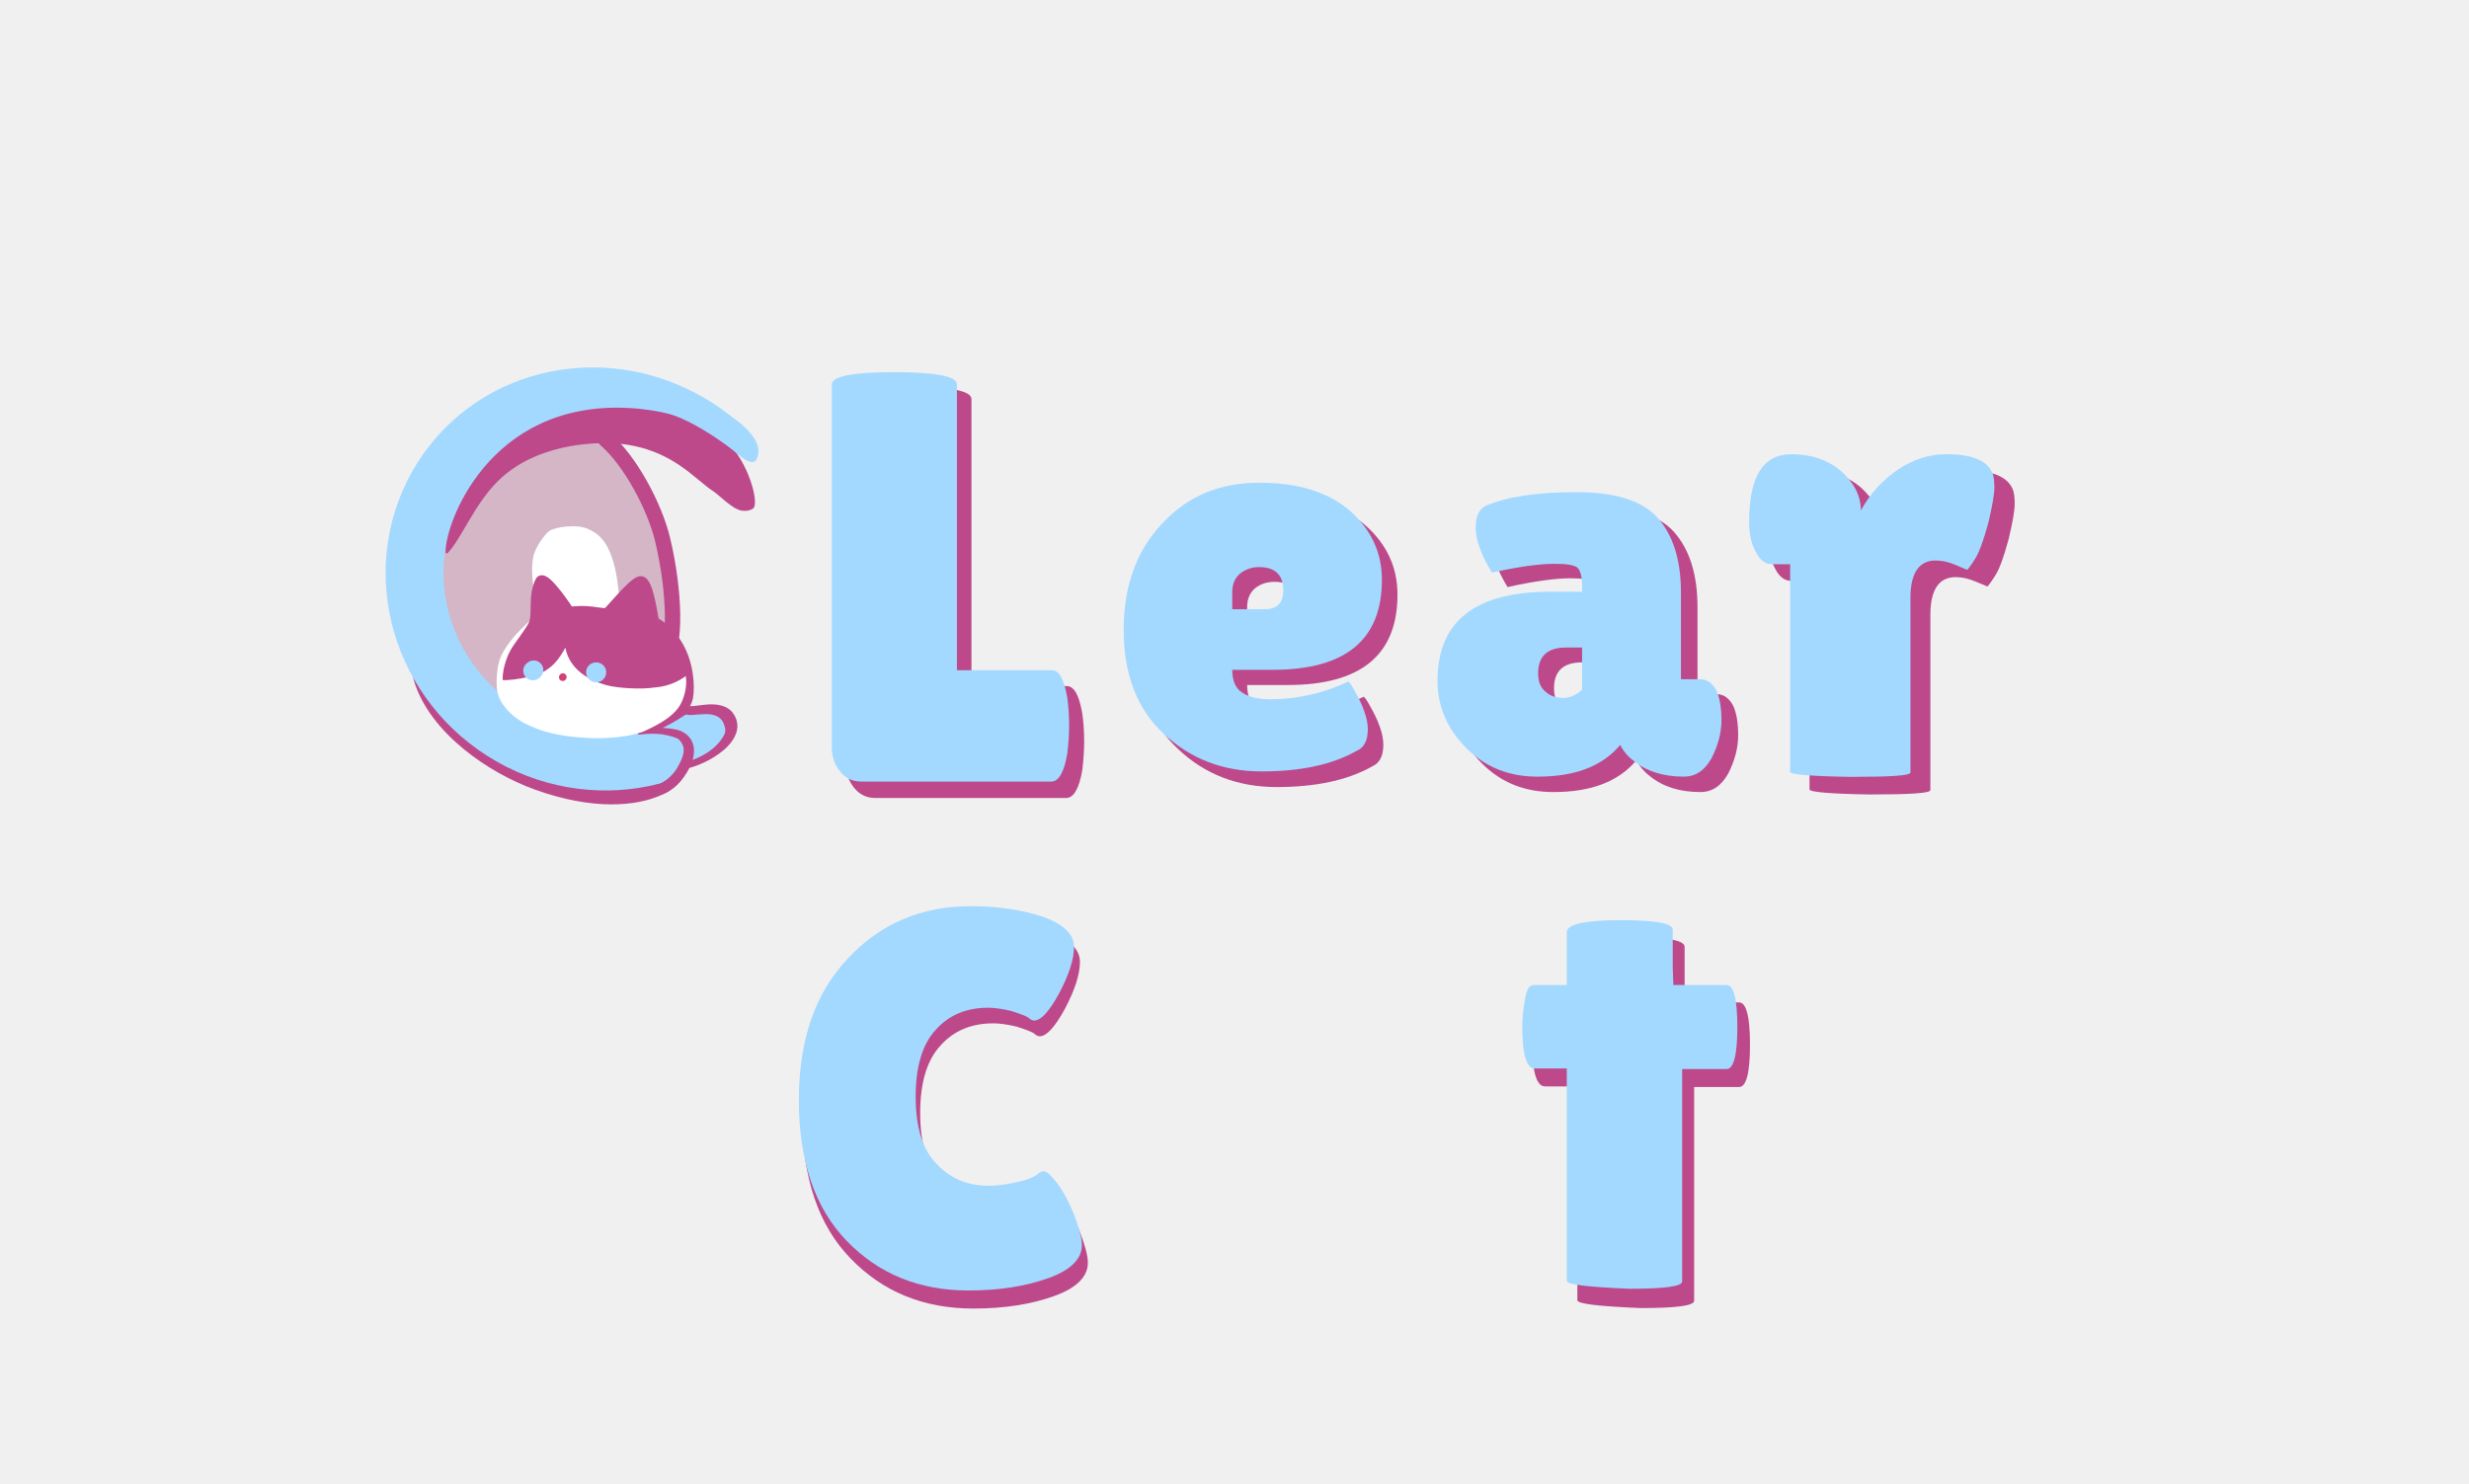
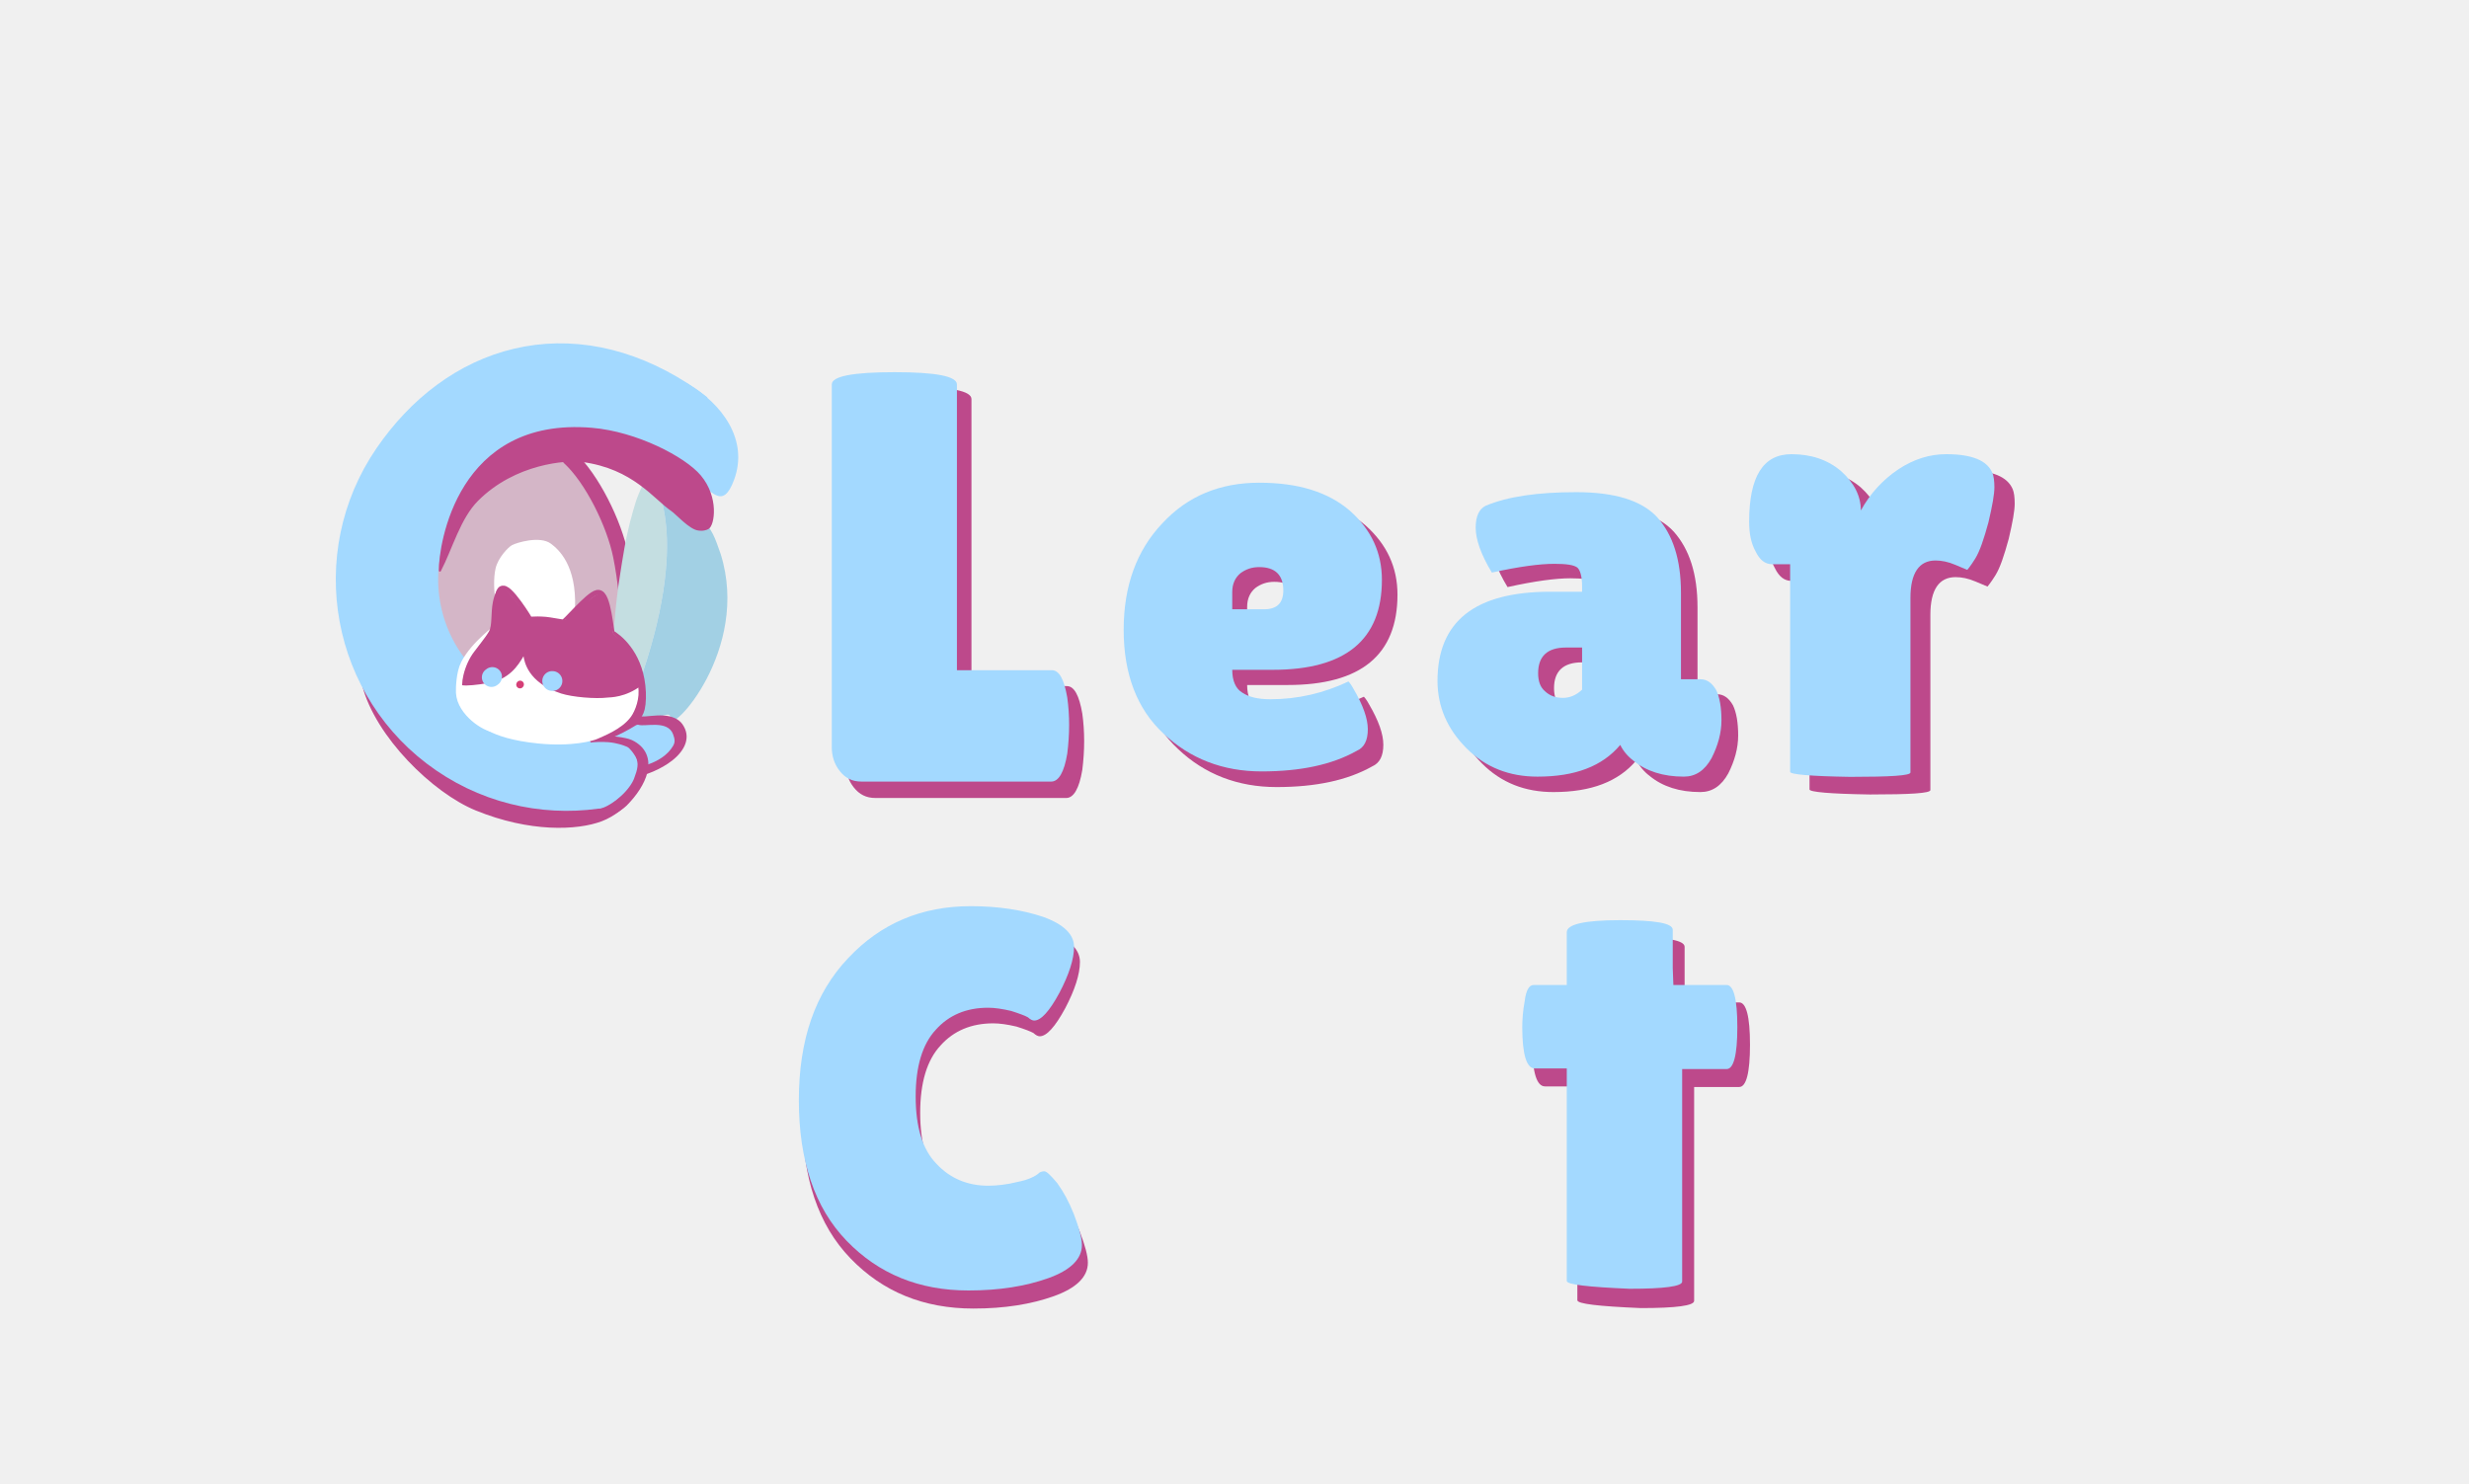
<svg xmlns="http://www.w3.org/2000/svg" width="1125" height="676" viewBox="0 0 1125 676" fill="none">
-   <path d="M223.389 320.744C223.389 320.744 237.609 314.31 238.181 314.222" stroke="black" stroke-width="17.442" stroke-miterlimit="1.221" stroke-linecap="round" stroke-linejoin="round" />
-   <path d="M223.089 307.424C222.956 307.27 236.775 307.971 236.278 308.051" stroke="black" stroke-width="15.504" stroke-miterlimit="1.221" stroke-linecap="round" stroke-linejoin="round" />
-   <path fill-rule="evenodd" clip-rule="evenodd" d="M192.789 237.383C198.854 244.42 203.681 239.656 204.142 238.378C204.543 237.476 211.581 222.137 227.281 211.986C232.868 208.373 240.87 204.198 248.621 202.838C260.713 200.715 269.732 200.856 277.983 201.965C282.451 202.566 279.369 204.061 282.76 205.41C286.07 210.583 290.875 214.364 294.046 221.184C298.007 229.707 301.505 235.059 302.9 239.046C306.1 248.189 304.974 249.343 305.958 252.926C308.53 262.296 309.121 275.088 307.645 282.234C305.598 292.143 305.419 293.23 301.972 295.042C296.837 297.739 298.175 283.468 298.175 283.468C298.296 282.778 295.655 264.144 291.67 264.924C287.685 265.705 277.47 278.838 277.47 278.838C272.097 275.671 259.112 279.144 259.296 278.845C259.481 278.545 248.949 261.525 246.356 263.818C243.764 266.111 242.968 285.395 242.968 285.395C242.968 285.395 230.425 297.806 230.149 307.63C229.87 317.557 233.011 325.653 237.019 328.043C245.732 335.206 271.95 338.685 292.75 333.422C293.944 333.033 308.668 326.468 311.783 325.333C311.783 325.333 322.846 324.056 325.379 326.76C327.871 329.418 306.049 344.826 306.31 343.309C298.414 350.57 260.38 352.662 240.349 341.026C223.133 331.026 179.996 303.784 192.789 237.383Z" fill="#D4B6C7" />
-   <path fill-rule="evenodd" clip-rule="evenodd" d="M188.532 309.964C187.759 307.347 189.255 304.594 191.872 303.821C194.489 303.047 197.242 304.544 198.016 307.161C204.314 328.469 228.777 343.971 247.062 350.559C267.182 357.809 282.585 357.792 292.536 355.026C297.899 353.536 301.514 351.489 302.762 349.309C304.118 346.942 307.142 346.12 309.51 347.477C311.878 348.833 312.699 351.857 311.343 354.225C309.742 357.02 306.229 360.241 300.627 362.653C289.866 367.286 270.421 369.487 243.71 359.863C222.939 352.379 195.687 334.17 188.532 309.964Z" fill="#BD498B" />
-   <mask id="mask0_0_1" style="mask-type:luminance" maskUnits="userSpaceOnUse" x="134" y="137" width="204" height="235">
-     <path d="M302.452 371.305L134.223 342.505L169.322 137.477L337.552 166.278L302.452 371.305Z" fill="white" />
-   </mask>
-   <g mask="url(#mask0_0_1)">
-     <path fill-rule="evenodd" clip-rule="evenodd" d="M345.573 309.406C321.099 347.922 268.938 358.672 229.162 333.399C189.387 308.125 176.963 256.336 201.437 217.82C225.91 179.305 277.435 169.273 317.21 194.547C356.985 219.821 370.046 270.891 345.573 309.406Z" stroke="#A3D9FF" stroke-width="26.39" stroke-miterlimit="1.5" stroke-linecap="round" stroke-linejoin="round" />
-   </g>
-   <path fill-rule="evenodd" clip-rule="evenodd" d="M245.631 279.322C245.802 278.782 247.045 274.851 247.358 272.456C247.472 271.586 247.363 271.49 246.505 271.277C247.013 271.26 247.472 270.948 247.973 270.872C249.771 270.598 251.014 271.542 251.228 271.704C255.524 274.968 255.325 275.159 259.296 278.845C260.01 278.751 272.92 276.157 277.47 278.838C277.114 278.884 277.154 278.939 273.205 280.199C283.766 276.381 282.786 274.798 284.649 272.914L285.034 272.308C286.008 280.034 278.276 278.386 278.211 278.184C278.004 277.539 282.305 274.348 281.945 270.287C279.828 246.469 271.978 243.146 268.675 241.419C262.93 238.415 252.603 240.3 250.193 242.064C248.614 243.22 243.893 248.974 242.915 254.096C241.089 263.659 245.308 279.049 245.631 279.322Z" fill="white" />
-   <path d="M282.427 311.106C282.415 311.156 291.962 309.655 294.596 310.771" stroke="black" stroke-width="17.442" stroke-miterlimit="1.221" stroke-linecap="round" stroke-linejoin="round" />
-   <path d="M279.617 316.68C279.617 316.68 283.587 317.437 291.72 323.131" stroke="black" stroke-width="17.442" stroke-miterlimit="1.221" stroke-linecap="round" stroke-linejoin="round" />
-   <path d="M275.981 200.392C287.027 209.824 298.301 230.738 301.951 246.063C307.342 268.688 308.537 295.283 301.976 301.363" stroke="#BD498B" stroke-width="7.001" stroke-miterlimit="1.221" stroke-linecap="round" stroke-linejoin="round" />
-   <path d="M247.725 282.281C246.203 283.393 235.779 291.555 231.551 300.342C229.656 304.28 229.688 311.31 229.841 313.271C230.476 321.405 241.584 328.223 245.367 327.977" stroke="white" stroke-width="6.979" stroke-miterlimit="1.5" stroke-linecap="round" stroke-linejoin="round" />
-   <path fill-rule="evenodd" clip-rule="evenodd" d="M203.546 251.777C203.102 239.56 222.692 183.322 286.152 186.421C307.277 187.452 324.853 194.956 332.489 203.391C341.44 213.277 345.332 230.046 342.701 231.487C340.642 232.613 338.689 232.284 338.335 232.263C334.365 232.024 327.651 224.97 325.511 223.631C316.963 218.277 306.68 204.165 282.278 201.742C274.74 200.994 247.286 200.431 228.472 217.081C216.201 227.941 209.883 245.473 203.546 251.777Z" fill="#BD498B" stroke="#BD498B" stroke-width="1" stroke-miterlimit="2" stroke-linejoin="round" />
-   <path d="M244.734 285.334C244.945 285.534 244.334 267.708 246.286 264.807C248.224 261.925 259.481 278.545 259.296 278.845C259.16 279.065 261.639 278.278 267.483 278.559C269.586 278.66 274.807 279.56 276.253 279.544C277.142 279.821 287.869 265.762 291.67 264.924C295.636 264.051 297.561 283.146 298.175 283.468C301.554 285.238 311.115 292.01 313.355 307.262C313.973 311.476 313.948 315.396 313.452 317.927C312.751 321.489 309.443 324.619 307.837 326.146C302.53 331.198 295.105 332.655 292.75 333.422" stroke="#BD498B" stroke-width="4.627" stroke-miterlimit="1.5" stroke-linecap="round" stroke-linejoin="round" />
-   <path fill-rule="evenodd" clip-rule="evenodd" d="M244.264 287.025C244.264 287.025 243.541 266.418 246.134 264.126C248.727 261.833 259.481 278.545 259.296 278.845C259.112 279.144 271.931 278.503 277.304 281.67C277.304 281.67 287.685 265.704 291.67 264.924C295.655 264.144 299.287 282.679 299.631 283.286C299.976 283.894 308.032 288.879 312.299 307.448C313.576 313.011 311.29 319.278 309.473 321.997C305.265 328.29 296.079 331.914 294.048 333.007C292.175 334.016 282.101 337.305 265.739 336.21C242.23 334.633 236.681 327.604 234.914 325.579C234.196 324.756 233.801 324.161 233.05 323.384C231.215 321.487 229.984 318.811 229.551 314.715C229.371 313.018 229.329 311.076 229.437 308.845C229.58 305.913 230.615 302.664 231.996 299.549C235.238 292.236 244.264 287.025 244.264 287.025Z" fill="white" />
-   <path fill-rule="evenodd" clip-rule="evenodd" d="M239.281 286.584C239.281 286.584 240.203 285.182 240.802 284.086C242.384 281.191 241.33 275.531 242.22 269.975C242.827 266.187 244.179 263.691 245.048 262.922C245.681 262.362 246.891 262.972 248.354 264.218C252.881 268.073 259.84 278.014 259.7 278.241C259.601 278.403 262.885 277.867 266.775 277.838C270.093 277.813 273.851 278.156 276.324 279.614C276.324 279.614 288.441 265.096 292.425 264.316C296.41 263.535 299.384 282.355 299.771 283.148C300.078 283.776 308.695 288.635 313.972 306.942C306.657 313.107 299.001 313.202 298.264 313.321C292.376 314.267 281.41 313.719 276.042 312.195C259.878 307.605 258.084 297.415 257.599 295.179C255.143 299.658 251.276 306.476 240.922 308.538C236.089 309.5 231.142 310.23 229.002 309.91C228.988 308.315 229.155 306.711 229.474 305.13C230.282 301.113 231.853 297.136 234.123 293.931C236.155 291.063 239.099 286.934 239.281 286.584Z" fill="#BD498B" />
-   <path fill-rule="evenodd" clip-rule="evenodd" d="M308.284 327.228C308.288 327.208 308.293 327.19 308.297 327.172L308.627 326.253L309.14 325.466L310.106 324.658L310.11 324.656C310.471 324.024 311.098 323.013 311.629 322.62L313.034 321.941L314.585 321.814C316.394 321.98 320.805 320.922 324.777 321.031C328.522 321.132 331.876 322.239 333.791 324.749C338.19 330.517 335.597 336.898 329.635 341.958C324.458 346.35 316.853 349.689 311.686 350.525C308.576 351.028 306.132 350.525 304.809 349.56C303.404 348.535 302.418 346.296 302.587 343.244C302.829 338.918 305.053 332.451 306.528 329.537C306.936 328.73 307.325 328.134 307.616 327.783L308.284 327.228ZM310.932 324.372L311.39 324.213C311.244 324.235 311.088 324.294 310.932 324.372ZM311.446 326.621L312.049 326.889C311.838 326.76 311.637 326.675 311.446 326.621ZM312.744 330.334L312.309 330.485C312.451 330.464 312.599 330.41 312.744 330.334ZM308.982 344.344C309.58 344.342 310.508 344.311 311.251 344.163C314.459 343.525 318.593 341.823 322.197 339.551C325.018 337.773 327.54 335.664 328.861 333.361C329.75 331.811 329.951 330.164 328.752 328.593C328.324 328.032 327.632 327.796 326.882 327.623C325.636 327.336 324.215 327.321 322.805 327.394C320.019 327.537 317.26 327.982 315.401 328.111C315.173 328.527 314.898 328.984 314.68 329.22L314.336 329.496C314.263 329.937 314.166 330.432 314.07 330.671L313.593 331.519L312.969 332.161L312.168 332.607C311.444 334.308 309.805 338.342 309.229 341.284C309.037 342.266 308.991 343.591 308.982 344.344ZM309.554 332.658L308.763 332.308C309.013 332.46 309.277 332.579 309.554 332.658Z" fill="#BD498B" />
-   <path fill-rule="evenodd" clip-rule="evenodd" d="M311.548 326.243C312.22 325.765 312.781 325.619 313.16 325.736C316.169 326.664 327.028 322.75 329.724 329.773C330.509 331.816 330.884 333.185 329.908 335.05C325.072 344.298 310.788 349.275 306.676 346.999C303.789 345.401 301.174 331.947 301.229 331.941C302.47 331.805 309.384 327.777 311.548 326.243Z" fill="#A3D9FF" />
-   <path fill-rule="evenodd" clip-rule="evenodd" d="M331.774 189.638C332.303 189.545 332.617 189.532 332.826 189.646C335.127 190.907 346.18 198.841 345.548 206.006C344.802 214.472 339.374 209.817 332.262 203.619C328.945 200.728 325.258 196.877 321.495 194.475C319.493 193.197 328.827 191.695 328.861 191.667C329.735 190.954 330.498 189.864 331.774 189.638Z" fill="#A3D9FF" />
-   <path fill-rule="evenodd" clip-rule="evenodd" d="M294.242 186.551C292.181 186.52 290.532 184.821 290.562 182.76C290.593 180.697 292.293 179.049 294.354 179.08C309.2 179.303 327.701 190.466 343.923 203.344C345.538 204.626 345.808 206.978 344.526 208.593C343.244 210.208 340.892 210.478 339.278 209.197C324.46 197.434 307.801 186.755 294.242 186.551Z" fill="#A3D9FF" />
-   <path d="M299.577 334.167C299.577 334.167 306.706 334.38 309.267 335.545C320.255 340.54 308.036 358.096 300.47 359.723" stroke="#BD498B" stroke-width="5.144" stroke-miterlimit="1.221" stroke-linecap="round" stroke-linejoin="round" />
-   <path fill-rule="evenodd" clip-rule="evenodd" d="M283.774 337.167C285.699 335.359 292.951 334.2 299.2 334.46C303.048 334.62 306.58 335.74 308.063 336.319C309.472 336.868 310.041 337.701 310.767 338.956C312.584 342.095 310.965 345.72 308.541 350.008C306.392 353.811 301.613 357.428 299.184 357.354C294.236 357.204 267.517 345.962 283.774 337.167Z" fill="#A3D9FF" />
-   <path d="M256.398 308.671C256.423 308.634 256.447 308.598 256.472 308.561" stroke="#D53F77" stroke-width="3.42" stroke-miterlimit="1.5" stroke-linecap="round" stroke-linejoin="round" />
-   <path d="M242.806 305.75L242.817 305.773" stroke="#A3D9FF" stroke-width="3.42" stroke-miterlimit="1.5" stroke-linecap="round" stroke-linejoin="round" />
-   <path d="M242.786 305.687C242.919 305.584 243.051 305.483 243.184 305.38" stroke="#A3D9FF" stroke-width="8.75" stroke-miterlimit="1.5" stroke-linecap="round" stroke-linejoin="round" />
-   <path d="M271.702 306.42L271.575 306.414" stroke="#A3D9FF" stroke-width="9.03" stroke-miterlimit="1.5" stroke-linecap="round" stroke-linejoin="round" />
  <path d="M385.368 347.939V181.869C385.368 178.131 394.961 176.262 414.148 176.262C433.053 176.262 442.647 178.131 442.647 181.869V312.696H486.099C489.485 312.696 491.743 316.968 493.154 325.245C493.718 329.25 494 333.522 494 337.794C494 342.066 493.718 346.337 493.154 350.876C491.743 359.42 489.203 363.692 485.817 363.692H398.912C394.679 363.692 391.575 362.09 389.036 358.886C386.496 355.682 385.368 351.944 385.368 347.939Z" fill="#BD498B" />
  <path d="M625.212 349.308C613.93 355.663 599.424 358.713 581.695 358.713C563.966 358.713 548.924 352.867 536.836 341.429C524.748 330.245 518.569 314.231 518.569 293.897C518.569 273.816 524.479 257.548 536.298 245.093C547.849 232.639 562.623 226.538 580.621 226.538C598.619 226.538 612.318 230.859 622.257 239.501C631.928 248.144 636.763 258.565 636.763 271.02C636.763 298.472 620.108 312.198 586.799 312.198H568.264C568.264 317.281 569.876 320.84 572.831 322.619C575.786 324.653 580.084 325.669 585.725 325.669C598.35 325.669 610.169 322.873 621.451 317.536C621.451 317.536 622.526 318.552 623.869 321.094C628.167 328.465 630.316 334.566 630.316 339.395C630.316 344.479 628.704 347.783 625.212 349.308ZM591.634 275.85C591.634 268.732 587.874 265.174 580.621 265.174C577.129 265.174 574.443 266.191 572.025 267.97C569.607 270.003 568.264 272.799 568.264 276.612V284.492H582.77C588.68 284.492 591.634 281.696 591.634 275.85Z" fill="#BD498B" />
  <path d="M686.917 267.567C681.888 259.302 679.505 252.289 679.505 247.029C679.505 241.77 681.094 238.513 684.005 237.011C694.064 232.753 707.828 230.749 725.562 230.749C743.032 230.749 755.472 234.506 762.619 242.27C769.766 250.285 773.471 261.556 773.471 276.835V316.408H782.471C785.383 316.408 787.765 318.161 789.618 321.418C791.206 324.674 792 329.432 792 335.193C792 340.954 790.412 346.715 787.5 352.475C784.324 358.236 780.089 360.991 774.795 360.991C765.266 360.991 757.59 358.486 751.767 353.728C749.12 351.724 747.002 349.219 745.679 346.464C737.473 356.232 725.033 360.991 707.828 360.991C694.858 360.991 684.005 356.733 675.27 347.967C666.535 339.201 662.036 328.932 662.036 317.16C662.036 289.859 679.241 276.334 713.651 276.334H728.209V273.829C728.209 269.571 727.415 266.566 726.091 265.313C724.503 264.061 721.062 263.56 715.504 263.56C708.886 263.56 699.357 264.812 686.917 267.567ZM708.092 313.653C708.092 317.41 709.151 320.165 711.269 321.918C713.386 323.922 716.033 324.924 719.474 324.924C722.65 324.924 725.562 323.672 728.209 321.167V301.881H720.798C712.327 301.881 708.092 305.889 708.092 313.653Z" fill="#BD498B" />
  <path d="M879.575 360.088C879.575 361.519 870.499 362.092 852.043 362.092C833.587 361.805 824.51 360.947 824.51 359.801V264.752H816.341C813.013 264.752 810.592 262.748 808.777 259.026C806.659 255.304 805.751 250.723 805.751 245.284C805.751 224.671 812.105 214.364 825.115 214.364C834.192 214.364 841.756 216.941 847.807 222.094C853.858 227.534 856.884 233.546 856.884 240.131C861.119 232.401 866.868 226.102 874.129 221.235C881.088 216.654 888.349 214.364 895.913 214.364C907.713 214.364 914.672 217.227 917.092 222.953C917.697 224.384 918 226.675 918 229.538C918 232.687 917.092 237.84 915.277 245.57C913.159 253.3 911.344 258.74 909.226 262.175C907.108 265.611 905.595 267.328 905.595 267.328C905.595 267.328 903.477 266.47 900.149 265.038C896.821 263.607 893.795 263.034 891.072 263.034C883.509 263.034 879.575 268.76 879.575 280.212V360.088Z" fill="#BD498B" />
  <path d="M379 340.531V175.206C379 171.485 388.55 169.624 407.651 169.624C426.472 169.624 436.022 171.485 436.022 175.206V305.446H479.28C482.651 305.446 484.898 309.699 486.303 317.939C486.864 321.926 487.145 326.178 487.145 330.431C487.145 334.684 486.864 338.937 486.303 343.455C484.898 351.961 482.37 356.213 478.999 356.213H392.483C388.27 356.213 385.18 354.619 382.652 351.429C380.124 348.239 379 344.518 379 340.531Z" fill="#A3D9FF" />
  <path d="M618.165 342.219C606.933 348.545 592.493 351.582 574.843 351.582C557.194 351.582 542.218 345.762 530.184 334.375C518.151 323.241 512 307.3 512 287.056C512 267.066 517.883 250.871 529.65 238.472C541.149 226.073 555.856 220 573.773 220C591.69 220 605.329 224.302 615.223 232.905C624.85 241.509 629.664 251.883 629.664 264.282C629.664 291.611 613.084 305.275 579.924 305.275H561.472C561.472 310.336 563.077 313.879 566.018 315.65C568.96 317.674 573.239 318.686 578.854 318.686C591.423 318.686 603.189 315.903 614.421 310.589C614.421 310.589 615.491 311.601 616.828 314.132C621.106 321.47 623.246 327.543 623.246 332.351C623.246 337.412 621.641 340.701 618.165 342.219ZM584.738 269.09C584.738 262.005 580.994 258.462 573.773 258.462C570.297 258.462 567.623 259.475 565.216 261.246C562.809 263.27 561.472 266.054 561.472 269.849V277.694H575.913C581.796 277.694 584.738 274.91 584.738 269.09Z" fill="#A3D9FF" />
  <path d="M679.77 260.96C674.763 252.732 672.391 245.75 672.391 240.514C672.391 235.278 673.972 232.036 676.871 230.54C686.884 226.301 700.587 224.307 718.242 224.307C735.633 224.307 748.018 228.047 755.133 235.776C762.247 243.755 765.936 254.976 765.936 270.185V309.581H774.896C777.794 309.581 780.166 311.327 782.01 314.568C783.591 317.81 784.382 322.547 784.382 328.282C784.382 334.017 782.801 339.752 779.902 345.487C776.74 351.221 772.524 353.964 767.254 353.964C757.768 353.964 750.126 351.471 744.329 346.733C741.694 344.738 739.586 342.245 738.268 339.502C730.099 349.227 717.715 353.964 700.587 353.964C687.675 353.964 676.871 349.725 668.175 340.998C659.48 332.271 655 322.048 655 310.329C655 283.151 672.128 269.687 706.384 269.687H720.877V267.193C720.877 262.955 720.086 259.962 718.769 258.716C717.188 257.469 713.762 256.97 708.228 256.97C701.641 256.97 692.154 258.217 679.77 260.96ZM700.85 306.839C700.85 310.579 701.904 313.321 704.012 315.067C706.12 317.062 708.755 318.059 712.181 318.059C715.343 318.059 718.242 316.812 720.877 314.319V295.12H713.498C705.066 295.12 700.85 299.109 700.85 306.839Z" fill="#A3D9FF" />
-   <path d="M870.493 352.07C870.493 353.495 861.457 354.065 843.084 354.065C824.71 353.78 815.674 352.925 815.674 351.785V257.162H807.542C804.229 257.162 801.819 255.167 800.012 251.461C797.904 247.756 797 243.196 797 237.781C797 217.26 803.325 207 816.277 207C825.313 207 832.843 209.565 838.867 214.695C844.891 220.11 847.903 226.096 847.903 232.651C852.12 224.956 857.842 218.685 865.071 213.84C871.999 209.28 879.228 207 886.758 207C898.505 207 905.432 209.85 907.842 215.55C908.444 216.975 908.745 219.255 908.745 222.105C908.745 225.241 907.842 230.371 906.035 238.066C903.926 245.761 902.119 251.176 900.011 254.596C897.902 258.017 896.396 259.727 896.396 259.727C896.396 259.727 894.288 258.872 890.975 257.447C887.661 256.022 884.649 255.452 881.939 255.452C874.408 255.452 870.493 261.152 870.493 272.552V352.07Z" fill="#A3D9FF" />
+   <path d="M870.493 352.07C870.493 353.495 861.457 354.065 843.084 354.065C824.71 353.78 815.674 352.925 815.674 351.785V257.162H807.542C804.229 257.162 801.819 255.167 800.012 251.461C797.904 247.756 797 243.196 797 237.781C797 217.26 803.325 207 816.277 207C825.313 207 832.843 209.565 838.867 214.695C844.891 220.11 847.903 226.096 847.903 232.651C852.12 224.956 857.842 218.685 865.071 213.84C871.999 209.28 879.228 207 886.758 207C898.505 207 905.432 209.85 907.842 215.55C908.444 216.975 908.745 219.255 908.745 222.105C908.745 225.241 907.842 230.371 906.035 238.066C903.926 245.761 902.119 251.176 900.011 254.596C897.902 258.017 896.396 259.727 896.396 259.727C896.396 259.727 894.288 258.872 890.975 257.447C887.661 256.022 884.649 255.452 881.939 255.452C874.409 255.452 870.493 261.152 870.493 272.552V352.07Z" fill="#A3D9FF" />
  <path d="M444.581 419.712C457.229 419.712 468.328 421.432 477.879 424.627C487.43 428.067 492.076 432.736 492.076 438.388C492.076 444.039 489.753 451.165 485.365 459.52C480.718 468.12 476.847 472.298 473.749 472.298C472.975 472.298 471.942 471.806 470.91 470.823C469.619 470.086 467.038 469.103 463.166 467.875C459.036 466.892 455.422 466.4 452.583 466.4C442.516 466.4 434.514 469.841 428.577 476.475C422.382 483.11 419.284 493.43 419.284 507.191C419.284 521.197 422.382 531.518 428.835 538.152C435.03 544.787 443.032 548.227 452.583 548.227C456.455 548.227 461.101 547.736 466.005 546.507C470.91 545.524 474.265 544.05 476.33 542.084C476.33 542.084 477.363 541.592 478.395 541.592C479.428 541.592 481.235 543.313 484.332 546.998C487.172 550.93 489.753 555.599 492.076 561.496C494.399 567.639 495.69 572.308 495.69 575.503C495.69 581.892 490.527 587.052 480.202 590.738C469.877 594.424 457.745 596.389 443.548 596.389C420.833 596.389 402.248 588.772 387.535 573.537C372.822 558.302 365.594 536.678 365.594 508.911C365.594 481.144 373.08 459.52 388.309 443.548C403.281 427.576 422.124 419.712 444.581 419.712Z" fill="#BD498B" />
  <path d="M771.935 592.871C771.935 595.073 763.837 596.174 747.642 596.174C728.265 595.348 718.721 594.247 718.721 592.595V495.135H703.972C700.212 495.135 698.188 488.802 698.188 476.138C698.188 472.834 698.477 468.705 699.345 464.024C699.923 459.344 701.369 456.866 703.393 456.866H718.721V432.639C718.721 429.06 726.819 427.133 743.304 427.133C759.499 427.133 767.597 428.509 767.597 431.538V449.158L767.886 456.866H792.469C795.65 456.866 797.385 463.198 797.385 476.138C797.385 489.078 795.65 495.41 792.469 495.41H771.935V592.871Z" fill="#BD498B" />
-   <path d="M442.304 413C454.843 413 465.847 414.705 475.315 417.872C484.783 421.283 489.389 425.911 489.389 431.514C489.389 437.117 487.086 444.181 482.736 452.464C478.13 460.99 474.292 465.131 471.221 465.131C470.453 465.131 469.429 464.644 468.406 463.67C467.126 462.939 464.567 461.964 460.729 460.746C456.635 459.772 453.052 459.285 450.237 459.285C440.257 459.285 432.324 462.695 426.439 469.273C420.297 475.85 417.227 486.081 417.227 499.723C417.227 513.608 420.297 523.84 426.695 530.417C432.836 536.994 440.769 540.405 450.237 540.405C454.076 540.405 458.682 539.918 463.544 538.7C468.406 537.725 471.733 536.264 473.78 534.315C473.78 534.315 474.803 533.828 475.827 533.828C476.85 533.828 478.642 535.533 481.713 539.187C484.527 543.084 487.086 547.713 489.389 553.559C491.693 559.65 492.972 564.278 492.972 567.445C492.972 573.779 487.854 578.894 477.618 582.548C467.382 586.202 455.355 588.151 441.281 588.151C418.762 588.151 400.337 580.599 385.751 565.496C371.165 550.393 364 528.955 364 501.428C364 473.901 371.421 452.464 386.519 436.63C401.361 420.795 420.041 413 442.304 413Z" fill="#A3D9FF" />
+   <path d="M442.304 413C454.843 413 465.847 414.705 475.315 417.872C484.783 421.283 489.389 425.911 489.389 431.514C489.389 437.117 487.086 444.181 482.736 452.464C478.13 460.99 474.292 465.131 471.221 465.131C470.453 465.131 469.429 464.644 468.406 463.67C467.126 462.939 464.567 461.964 460.729 460.746C456.635 459.772 453.052 459.285 450.237 459.285C440.257 459.285 432.324 462.695 426.439 469.273C420.297 475.85 417.227 486.081 417.227 499.723C417.227 513.608 420.297 523.84 426.695 530.417C432.836 536.994 440.769 540.405 450.237 540.405C454.076 540.405 458.682 539.918 463.544 538.7C468.406 537.725 471.733 536.264 473.78 534.315C473.78 534.315 474.803 533.828 475.827 533.828C476.851 533.828 478.642 535.533 481.713 539.187C484.527 543.084 487.086 547.713 489.389 553.559C491.693 559.65 492.972 564.278 492.972 567.445C492.972 573.779 487.854 578.894 477.618 582.548C467.382 586.202 455.355 588.151 441.281 588.151C418.762 588.151 400.337 580.599 385.751 565.496C371.165 550.393 364 528.955 364 501.428C364 473.901 371.421 452.464 386.519 436.63C401.361 420.795 420.041 413 442.304 413Z" fill="#A3D9FF" />
  <path d="M766.474 584.088C766.474 586.277 758.474 587.372 742.474 587.372C723.331 586.551 713.902 585.456 713.902 583.815V486.955H699.331C695.617 486.955 693.617 480.662 693.617 468.075C693.617 464.792 693.902 460.688 694.76 456.036C695.331 451.385 696.76 448.922 698.76 448.922H713.902V424.844C713.902 421.287 721.902 419.372 738.188 419.372C754.188 419.372 762.188 420.74 762.188 423.75V441.261L762.474 448.922H786.76C789.902 448.922 791.617 455.215 791.617 468.075C791.617 480.935 789.902 487.228 786.76 487.228H766.474V584.088Z" fill="#A3D9FF" />
+   <path d="M204.785 322.531C204.785 322.531 218.676 316.821 219.229 316.755" stroke="black" stroke-width="17.442" stroke-miterlimit="1.221" stroke-linecap="round" stroke-linejoin="round" />
+   <path d="M204.944 309.711C204.821 309.559 218.087 310.697 217.606 310.757" stroke="black" stroke-width="15.504" stroke-miterlimit="1.221" stroke-linecap="round" stroke-linejoin="round" />
+   <path fill-rule="evenodd" clip-rule="evenodd" d="M178.158 241.34C183.754 248.31 188.556 243.891 189.042 242.677C189.458 241.823 196.742 227.309 212.18 218.074C217.675 214.787 225.509 211.042 233.009 209.994C244.708 208.359 253.377 208.797 261.273 210.141C265.551 210.868 262.537 212.203 265.752 213.614C268.761 218.7 273.255 222.497 276.075 229.162C279.599 237.491 282.782 242.755 283.99 246.636C286.76 255.536 285.639 256.608 286.465 260.086C288.623 269.183 288.762 281.505 287.103 288.327C284.801 297.787 284.593 298.827 281.217 300.453C276.189 302.875 277.954 289.195 277.954 289.195C278.094 288.536 276.18 270.528 272.322 271.145C268.464 271.761 258.199 284.048 258.199 284.048C253.138 280.822 240.534 283.726 240.722 283.444C240.91 283.162 231.354 266.441 228.783 268.559C226.213 270.677 224.8 289.195 224.8 289.195C224.8 289.195 212.322 300.708 211.727 310.147C211.125 319.684 213.873 327.575 217.647 330.007C225.785 337.188 250.881 341.414 271.06 337.052C272.222 336.717 286.601 330.899 289.635 329.911C289.635 329.911 300.316 329.055 302.662 331.74C304.968 334.38 283.466 348.465 283.768 347.014C275.931 353.732 239.286 354.467 220.413 342.604C204.193 332.41 163.626 304.764 178.158 241.34Z" fill="#D4B6C7" />
+   <path fill-rule="evenodd" clip-rule="evenodd" d="M165.025 312.397C164.343 309.754 165.935 307.055 168.577 306.374C171.22 305.692 173.919 307.283 174.601 309.926C179.956 330.684 203.18 353.15 220.541 360.233C241.995 368.986 260.891 368.749 270.71 365.037C272.954 364.19 275.201 362.84 276.825 361.549C277.466 361.04 278.039 360.646 278.24 360.266C279.516 357.852 282.51 356.93 284.922 358.205C287.335 359.48 288.258 362.475 286.983 364.887C285.658 367.394 280.036 372.085 274.207 374.288C262.983 378.531 241.33 379.396 216.805 369.389C197.182 361.384 171.078 335.859 165.025 312.397Z" fill="#BD498B" />
+   <mask id="mask0_0_1" style="mask-type:luminance" maskUnits="userSpaceOnUse" x="111" y="103" width="222" height="288">
+     <path d="M276.064 390.968L111.709 359.095L167.971 103.967L332.326 135.84L276.064 390.968Z" fill="white" />
+   </mask>
+   <g mask="url(#mask0_0_1)">
+     <path fill-rule="evenodd" clip-rule="evenodd" d="M326.285 310.35C300.561 347.873 249.322 357.527 211.934 331.896C174.545 306.264 165.075 254.991 190.799 217.467C216.523 179.944 258.436 167.118 300.788 194.379C342.822 221.435 352.009 272.827 326.285 310.35Z" stroke="#A3D9FF" stroke-width="46.642" stroke-miterlimit="1.5" stroke-linecap="round" stroke-linejoin="round" />
+   </g>
+   <path fill-rule="evenodd" clip-rule="evenodd" d="M227.565 283.444C227.747 282.93 229.075 279.192 229.456 276.899C229.595 276.067 229.494 275.97 228.676 275.737C229.164 275.738 229.616 275.453 230.101 275.397C231.839 275.193 233.003 276.143 233.203 276.307C237.224 279.589 237.027 279.766 240.722 283.444C241.412 283.378 253.914 281.317 258.199 284.048C257.856 284.08 257.892 284.134 254.052 285.213C264.336 281.896 263.447 280.342 265.301 278.593L265.692 278.022C266.37 285.485 258.989 283.64 258.934 283.444C258.756 282.817 261.876 280.956 262.019 277.036C262.723 257.697 254.59 250.428 250.998 247.769C245.984 244.057 235.331 247.349 233.307 248.44C231.58 249.371 226.913 254.202 225.8 259.095C223.723 268.23 227.264 283.17 227.565 283.444Z" fill="white" />
+   <path d="M261.882 315.245C261.87 315.292 271.101 314.169 273.596 315.332" stroke="black" stroke-width="17.442" stroke-miterlimit="1.221" stroke-linecap="round" stroke-linejoin="round" />
+   <path d="M258.993 320.511C258.993 320.511 262.785 321.371 270.415 327.121" stroke="black" stroke-width="17.442" stroke-miterlimit="1.221" stroke-linecap="round" stroke-linejoin="round" />
+   <path d="M259.401 208.561C269.707 218.002 279.846 238.492 282.842 253.352C287.266 275.291 287.523 300.906 281.009 306.532" stroke="#BD498B" stroke-width="7.001" stroke-miterlimit="1.221" stroke-linecap="round" stroke-linejoin="round" />
+   <path fill-rule="evenodd" clip-rule="evenodd" d="M296.242 216.383C296.242 216.383 316.751 240.038 290.731 312.73C286.271 294.948 279.672 289.666 279.361 289.07C279.361 289.07 279.619 289.308 279.978 283.739C280.336 278.169 281.521 267.838 282.698 260.88C283.47 256.323 284.903 244.988 288.459 232.847C289.157 230.465 289.848 228.025 290.808 225.654C295.085 215.079 296.059 217.12 296.242 216.383Z" fill="#C4DEE1" />
+   <path fill-rule="evenodd" clip-rule="evenodd" d="M290.731 312.73C315.025 244.857 298.756 219.735 296.493 216.702C299.623 217.395 309.606 225.523 317.906 234.299C325.15 241.958 325.527 244.614 328.36 252.456C342.137 296.148 305.27 335.567 305.213 327.649C304.861 327.391 307.583 323.548 298.729 327.466C291.67 330.588 288.616 329.392 288.335 328.733C291.078 324.96 292.503 319.797 290.731 312.73Z" fill="#A2D0E4" />
+   <path d="M229.48 286.36C227.978 287.378 217.68 294.877 213.319 303.185C211.365 306.908 211.159 313.67 211.24 315.561C211.578 323.404 222.031 330.333 225.677 330.224" stroke="white" stroke-width="6.978" stroke-miterlimit="1.5" stroke-linecap="round" stroke-linejoin="round" />
+   <path d="M226.501 289.195C226.697 289.394 226.708 272.232 228.682 269.508C230.643 266.801 240.91 283.162 240.722 283.444C240.584 283.651 242.994 282.978 248.604 283.444C250.623 283.612 255.614 284.653 257.005 284.686C257.851 284.982 268.638 271.822 272.322 271.145C276.165 270.438 277.375 288.865 277.954 289.195C281.144 291.011 290.111 297.844 291.753 312.586C292.206 316.66 292.05 320.429 291.488 322.846C290.694 326.248 287.408 329.147 285.813 330.561C280.54 335.241 273.351 336.393 271.06 337.052" stroke="#BD498B" stroke-width="4.627" stroke-miterlimit="1.5" stroke-linecap="round" stroke-linejoin="round" />
+   <path fill-rule="evenodd" clip-rule="evenodd" d="M225.992 290.806C225.992 290.806 225.989 270.965 228.559 268.848C231.129 266.73 240.91 283.162 240.722 283.444C240.534 283.726 252.884 283.54 257.944 286.765C257.944 286.765 268.464 271.761 272.322 271.145C276.18 270.528 279.05 288.474 279.361 289.07C279.672 289.666 287.252 294.73 290.731 312.73C291.773 318.123 289.364 324.073 287.526 326.626C283.268 332.537 274.312 335.713 272.322 336.696C270.488 337.603 260.689 340.428 244.991 338.825C222.437 336.52 217.337 329.574 215.706 327.567C215.043 326.752 214.683 326.166 213.987 325.393C212.286 323.508 211.192 320.893 210.913 316.94C210.798 315.301 210.822 313.433 211.001 311.291C211.237 308.477 212.341 305.387 213.773 302.437C217.137 295.514 225.992 290.806 225.992 290.806Z" fill="white" />
+   <path fill-rule="evenodd" clip-rule="evenodd" d="M221.215 290.214C221.215 290.214 222.148 288.897 222.761 287.863C224.38 285.133 223.556 279.654 224.599 274.341C225.309 270.719 226.694 268.364 227.555 267.654C228.183 267.137 229.325 267.764 230.691 269.011C234.915 272.87 241.273 282.664 241.131 282.877C241.03 283.029 244.206 282.625 247.947 282.727C251.139 282.815 254.742 283.271 257.071 284.756C257.071 284.756 269.211 271.201 273.069 270.585C276.927 269.968 279.154 288.166 279.5 288.942C279.774 289.555 287.897 294.518 292.357 312.3C285.116 317.983 277.751 317.817 277.038 317.906C271.344 318.619 260.817 317.723 255.706 316.077C240.316 311.121 238.933 301.262 238.542 299.094C236.029 303.32 232.082 309.746 222.055 311.381C217.376 312.144 212.593 312.68 210.547 312.3C210.587 310.766 210.801 309.23 211.161 307.719C212.073 303.884 213.717 300.112 216.008 297.106C218.058 294.417 221.028 290.544 221.215 290.214Z" fill="#BD498B" />
+   <path fill-rule="evenodd" clip-rule="evenodd" d="M286.1 331.551C286.102 331.544 286.104 331.537 286.105 331.53L286.464 330.633L287 329.87L287.96 329.123C288.337 328.517 288.981 327.563 289.511 327.199L290.925 326.575L292.462 326.504C294.195 326.723 298.469 325.854 302.282 326.092C305.919 326.318 309.139 327.515 310.915 330.02C314.991 335.768 312.278 341.882 306.318 346.592C301.175 350.657 293.724 353.62 288.71 354.252C285.662 354.637 283.297 354.054 282.041 353.07C280.7 352.018 279.801 349.796 280.071 346.816C280.449 342.65 282.813 336.483 284.335 333.72C284.76 332.948 285.16 332.381 285.456 332.048L286.1 331.551ZM288.813 328.847L289.282 328.703C289.133 328.72 288.974 328.773 288.813 328.847ZM289.302 331.023L289.905 331.317C289.694 331.179 289.493 331.085 289.302 331.023ZM287.212 336.996L286.43 336.618C286.676 336.778 286.937 336.907 287.212 336.996ZM286.425 347.987C286.988 348 287.805 347.992 288.471 347.884C291.566 347.379 295.582 345.888 299.112 343.831C301.866 342.225 304.348 340.298 305.687 338.143C306.567 336.723 306.813 335.193 305.745 333.686C305.369 333.155 304.733 332.921 304.047 332.737C302.869 332.421 301.513 332.362 300.166 332.384C297.517 332.426 294.884 332.753 293.089 332.821C292.858 333.206 292.588 333.617 292.376 333.831L292.058 334.069C291.972 334.487 291.863 334.947 291.763 335.171L291.261 335.996L290.617 336.614L289.848 337.007C289.097 338.62 287.406 342.407 286.76 345.192C286.555 346.076 286.463 347.262 286.425 347.987Z" fill="#BD498B" />
+   <path fill-rule="evenodd" clip-rule="evenodd" d="M289.378 330.779C290.041 330.342 290.584 330.221 290.945 330.346C293.808 331.339 304.382 327.94 306.738 334.784C307.424 336.775 307.739 338.104 306.738 339.865C301.777 348.595 287.384 351.31 283.506 348.983C280.783 347.349 279.211 335.916 279.264 335.912C280.462 335.823 287.245 332.182 289.378 330.779Z" fill="#A3D9FF" />
+   <path fill-rule="evenodd" clip-rule="evenodd" d="M302.981 187.23C298.784 182.363 307.715 171.61 313.244 174.823C329.004 183.979 341.255 200.499 334.464 218.733C329.343 232.486 324.417 224.828 313.793 214.534C308.839 209.734 305.613 201.71 299.963 197.613C291.222 191.273 292.447 183.395 303.123 191.173C304.226 191.976 304.312 188.775 302.981 187.23Z" fill="#A3D9FF" />
+   <path fill-rule="evenodd" clip-rule="evenodd" d="M277.42 196.005C275.361 195.902 273.772 194.146 273.875 192.087C273.978 190.027 275.733 188.439 277.793 188.542C292.085 189.257 309.537 200.624 324.73 213.574C326.3 214.912 326.487 217.271 325.15 218.841C323.812 220.41 321.452 220.598 319.882 219.26C306.055 207.474 290.428 196.655 277.42 196.005Z" fill="#A3D9FF" />
+   <path fill-rule="evenodd" clip-rule="evenodd" d="M200.441 260.031C200.425 248.269 208.73 190.356 269.652 195.467C289.932 197.168 311.843 208.589 318.904 216.957C327.178 226.764 325.097 239.407 322.518 240.704C320.501 241.718 318.633 241.335 318.294 241.303C314.484 240.94 308.264 233.931 306.252 232.571C298.211 227.136 288.797 213.22 265.411 210.071C258.188 209.098 234.576 210.772 217.49 227.873C209.296 236.073 205.656 250.035 200.441 260.031Z" fill="#BD498B" stroke="#BD498B" stroke-width="1" stroke-miterlimit="2" stroke-linejoin="round" />
+   <path d="M277.6 337.997C277.6 337.997 284.427 338.478 286.873 339.647C297.681 344.815 292.179 356.893 283.725 365.31C281.121 367.903 271.982 372.935 269.212 371.714" stroke="#BD498B" stroke-width="5.145" stroke-miterlimit="1.221" stroke-linecap="round" stroke-linejoin="round" />
+   <path fill-rule="evenodd" clip-rule="evenodd" d="M262.302 340.351C264.215 338.677 271.227 337.807 277.228 338.266C280.923 338.549 284.282 339.745 285.689 340.351C287.025 340.927 288.92 343.635 289.576 344.865C291.218 347.945 290.51 350.625 288.869 354.961C288.072 357.068 285.773 360.323 282.776 362.961C279.534 365.816 275.924 368.059 273.661 368.42C268.656 369.22 246.373 348.263 262.302 340.351Z" fill="#A3D9FF" />
+   <path d="M236.933 312.029C236.958 311.994 236.983 311.96 237.008 311.926" stroke="#D53F77" stroke-width="3.426" stroke-miterlimit="1.5" stroke-linecap="round" stroke-linejoin="round" />
+   <path d="M223.96 308.764L223.971 308.787" stroke="#A3D9FF" stroke-width="3.426" stroke-miterlimit="1.5" stroke-linecap="round" stroke-linejoin="round" />
+   <path d="M223.944 308.702C224.075 308.608 224.206 308.515 224.337 308.42" stroke="#A3D9FF" stroke-width="8.756" stroke-miterlimit="1.5" stroke-linecap="round" stroke-linejoin="round" />
+   <path d="M251.726 310.378L251.604 310.368" stroke="#A3D9FF" stroke-width="9.026" stroke-miterlimit="1.5" stroke-linecap="round" stroke-linejoin="round" />
</svg>
